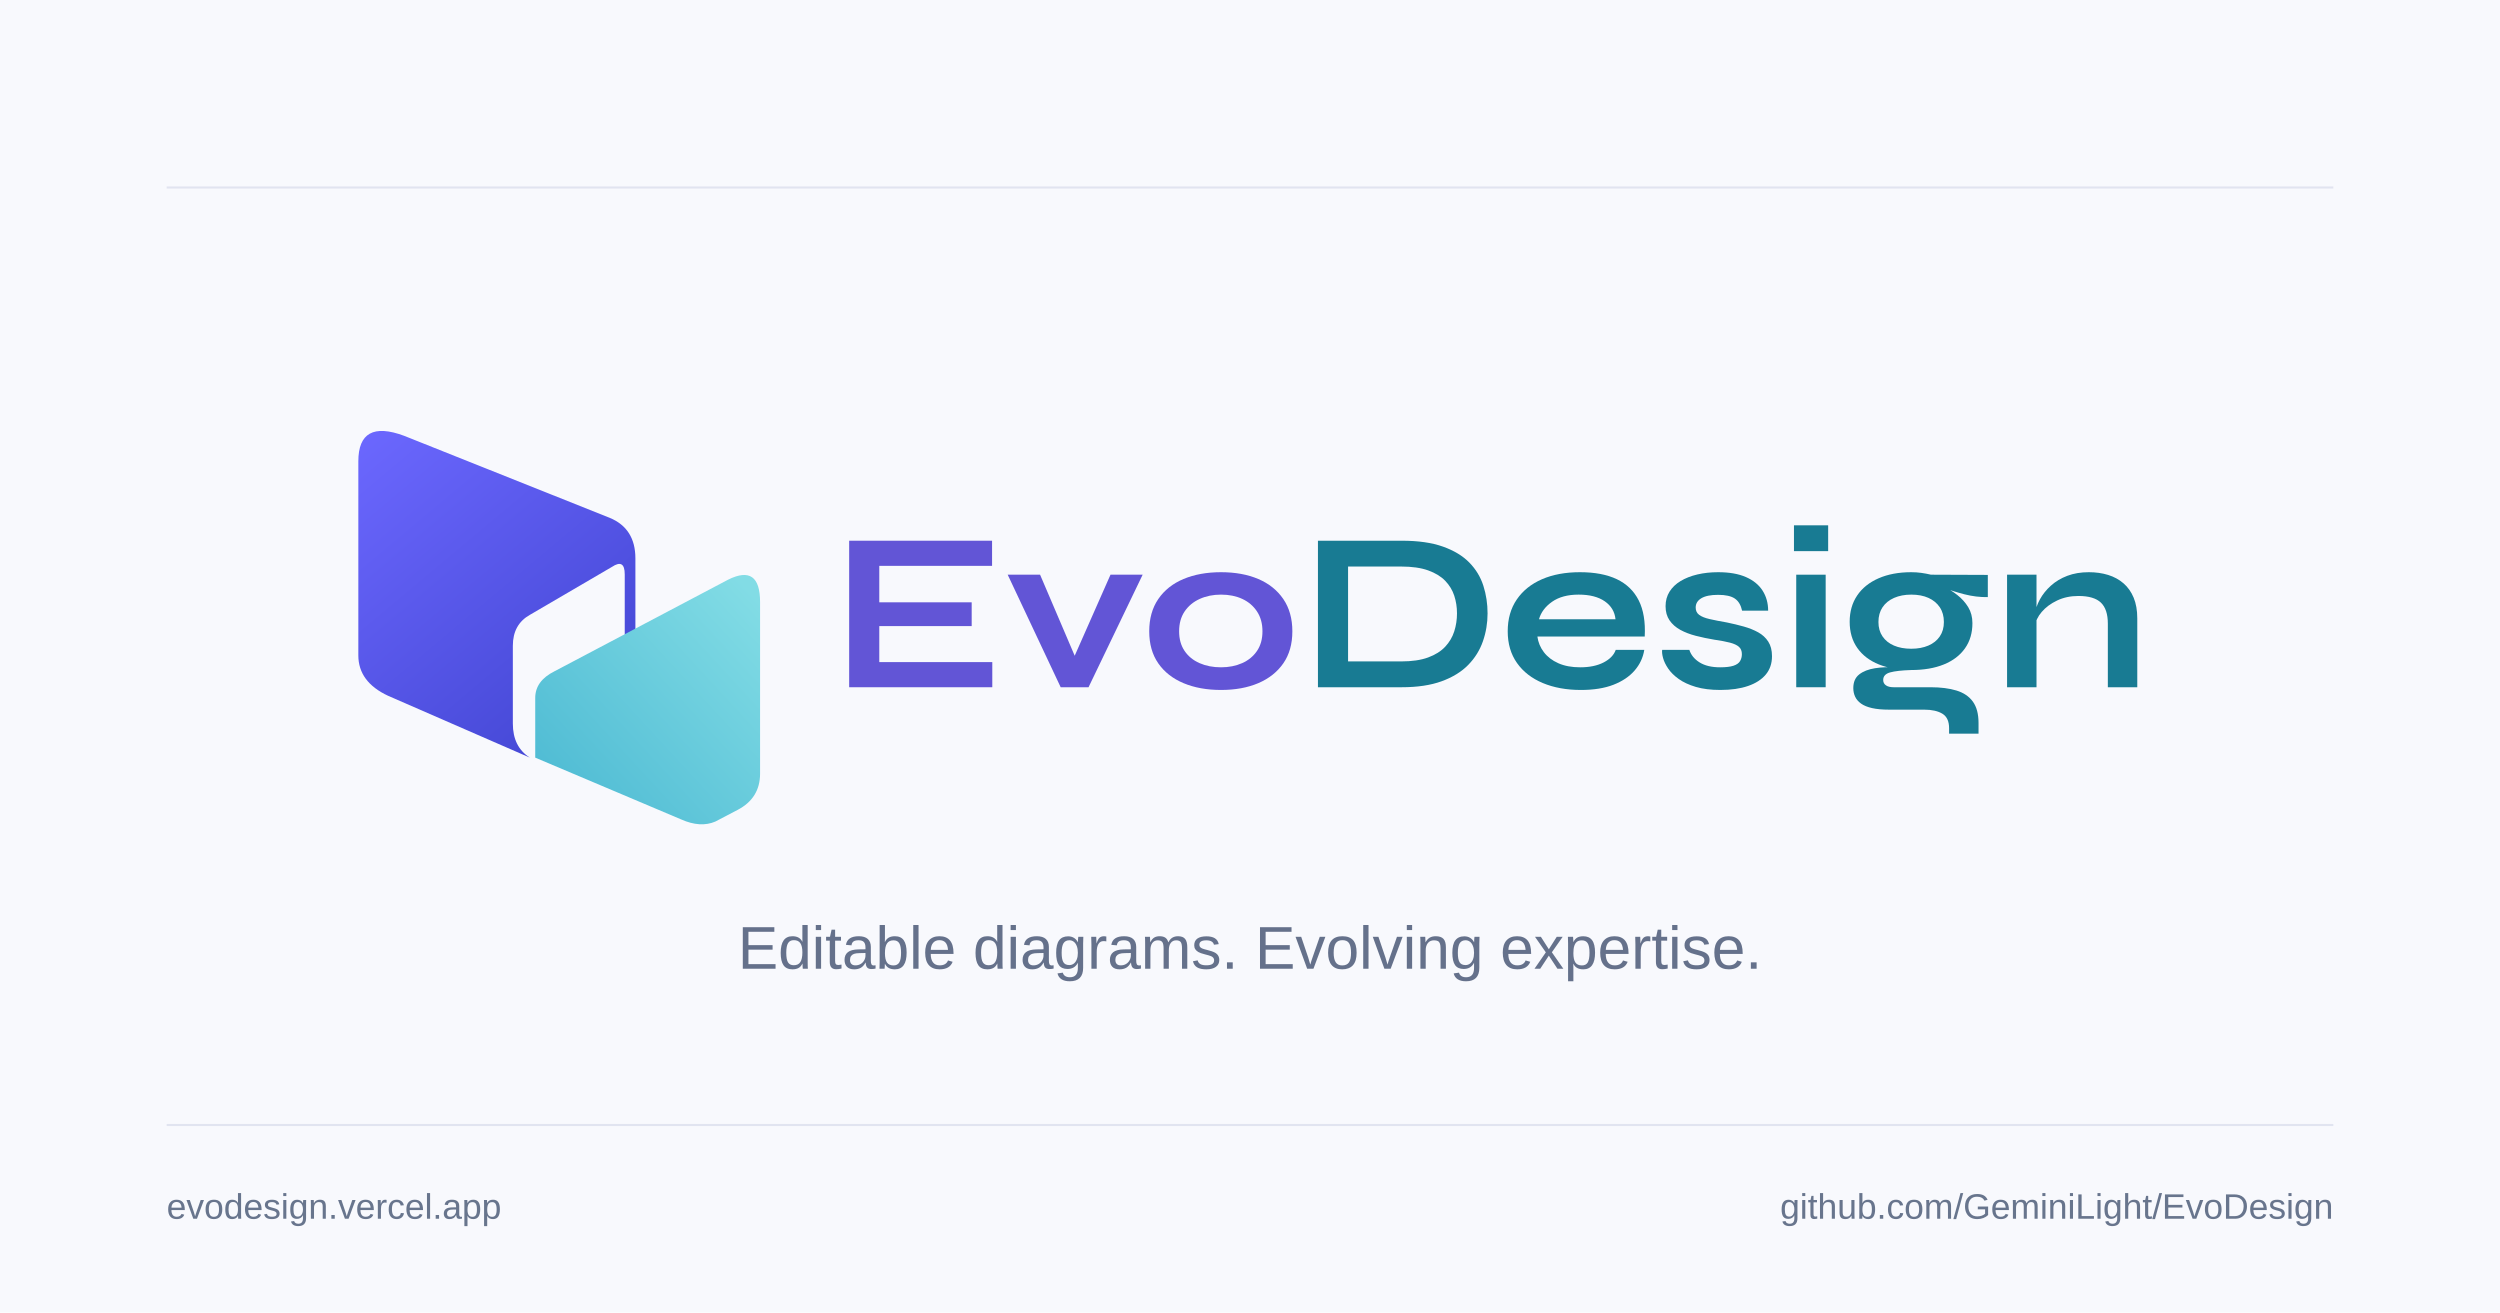
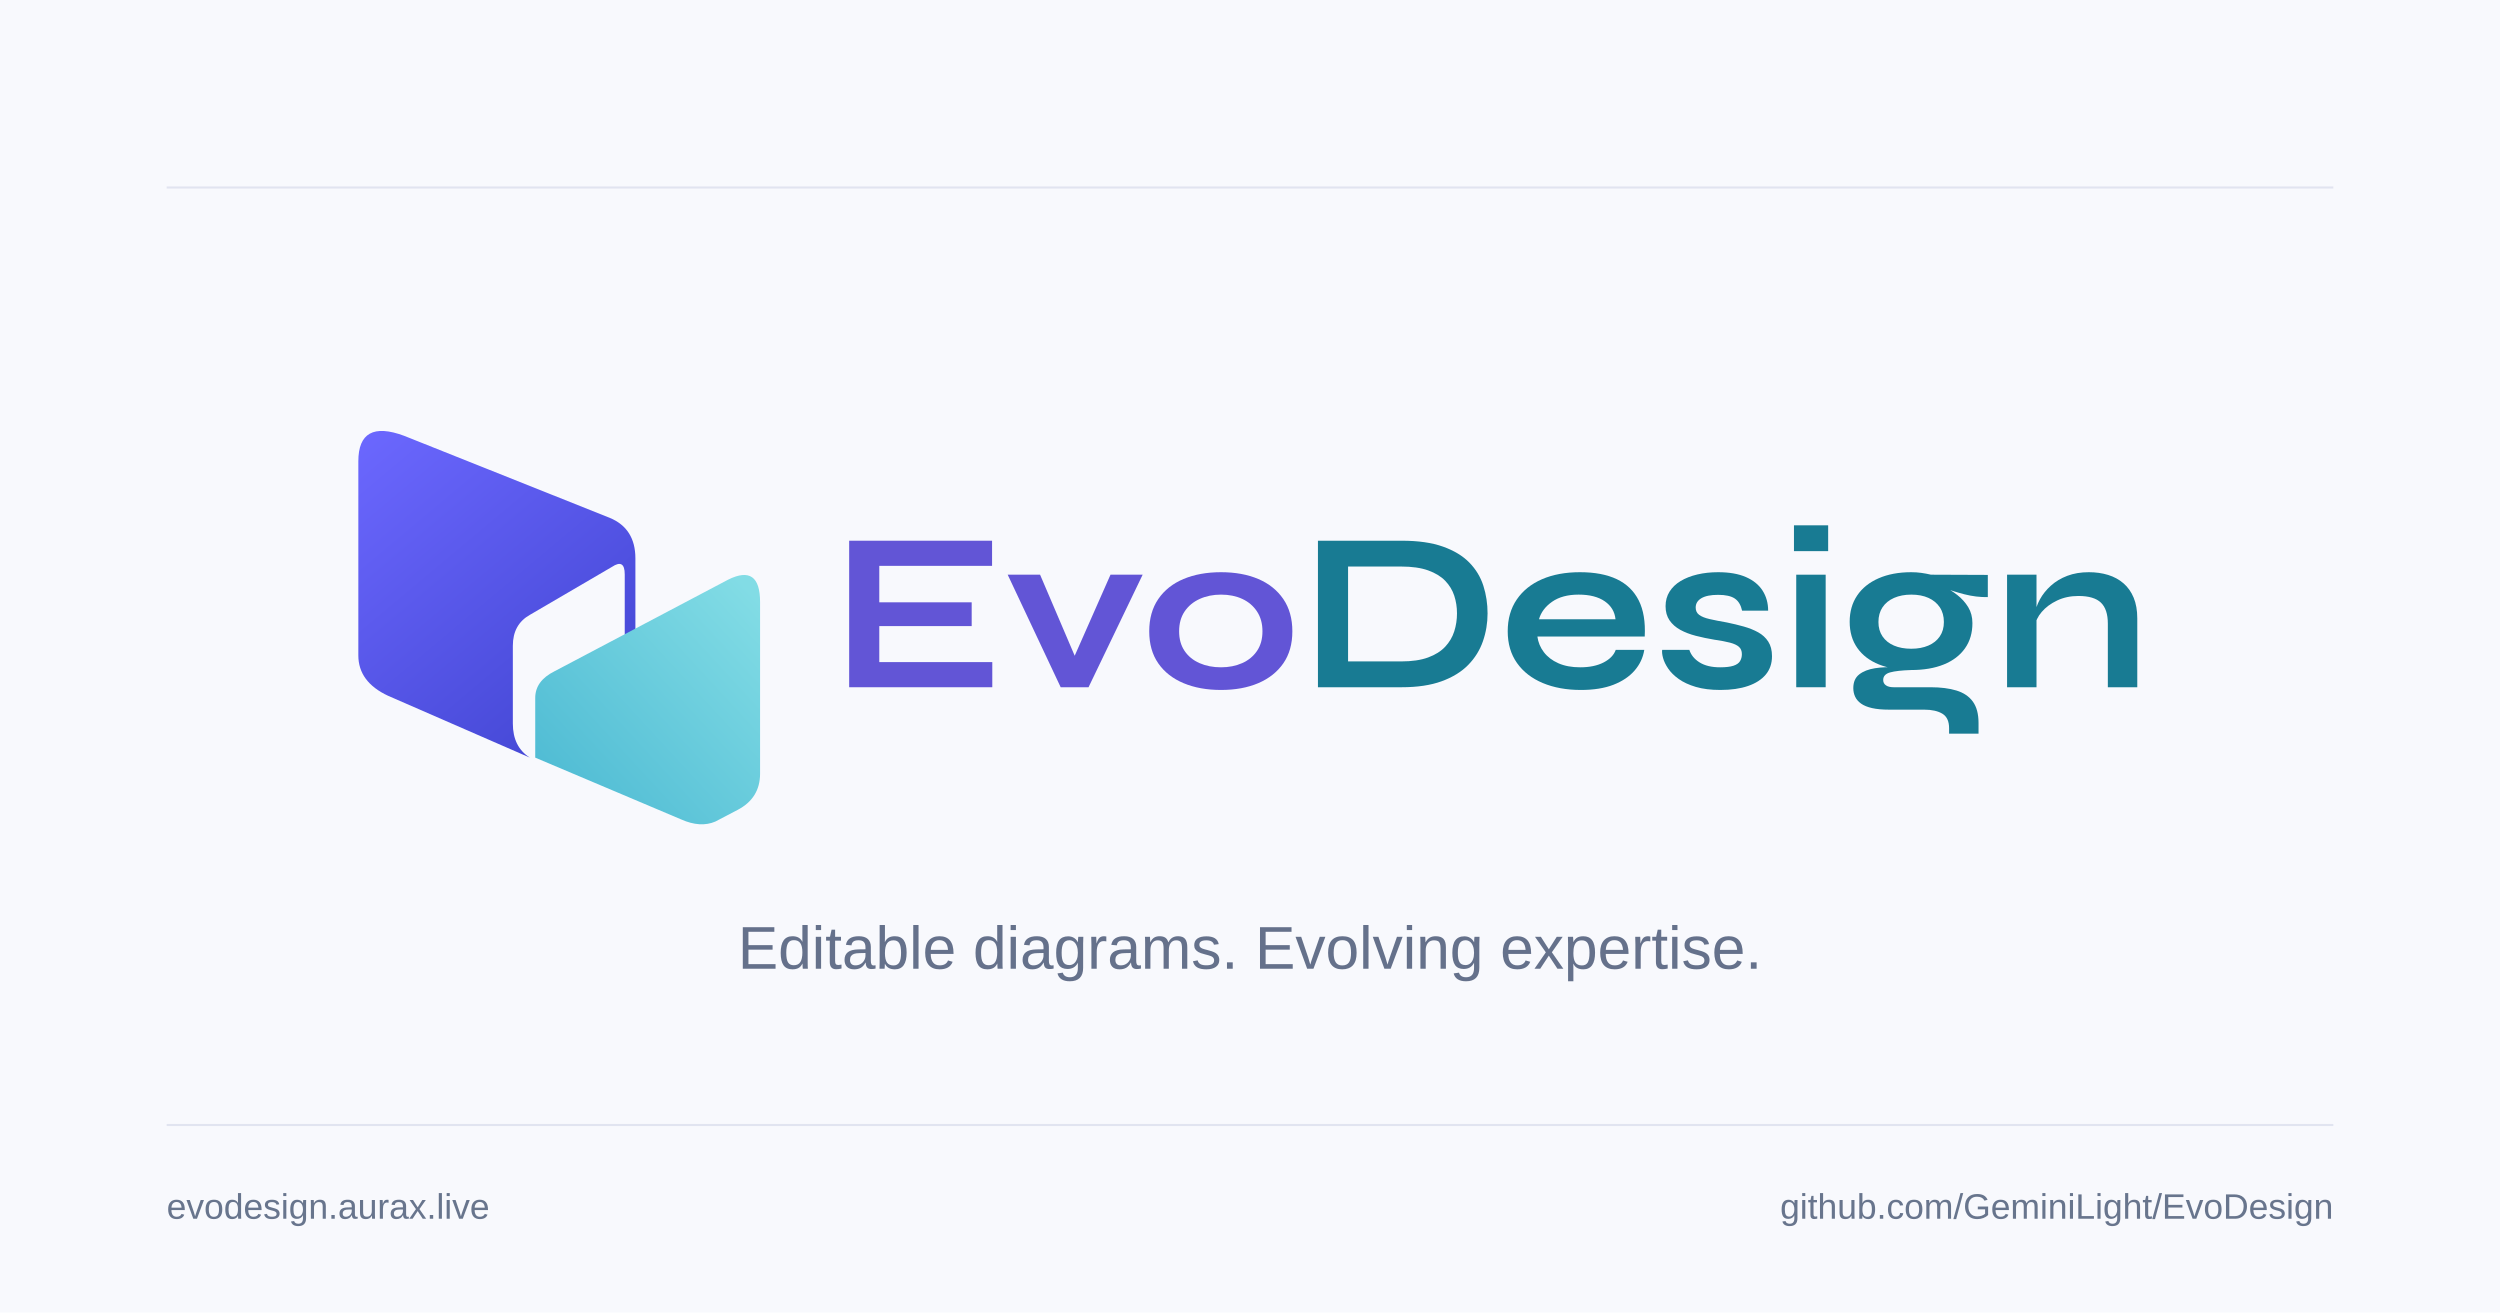
<svg xmlns="http://www.w3.org/2000/svg" viewBox="0 0 1200 630" width="1200" height="630">
  <defs>
    <linearGradient id="violet" x1="0" y1="0" x2="260" y2="310" gradientUnits="userSpaceOnUse">
      <stop stop-color="#6c68ff" />
      <stop offset="1" stop-color="#3f43cf" />
    </linearGradient>
    <linearGradient id="cyan" x1="360" y1="145" x2="170" y2="320" gradientUnits="userSpaceOnUse">
      <stop stop-color="#82dce5" />
      <stop offset="1" stop-color="#50bcd4" />
    </linearGradient>
  </defs>
  <rect width="1200" height="630" fill="#f8f9fd" />
  <path d="M80 90H1120M80 540H1120" stroke="#e1e4f0" />
  <g transform="translate(172 202) scale(3.1)">
    <g transform="translate(0 1) scale(.165)">
      <path d="M43 8 236 85Q260 95 260 123V204L250 210V138Q250 123 238 131L161 176Q145 185 145 205V278Q145 300 161 310L28 252Q0 239 0 214V32Q0-8 43 8Z" fill="url(#violet)" />
      <path d="M184 229 347 143Q377 128 377 164V325Q377 348 356 359L335 370Q321 376 303 368L166 310V254Q166 238 184 229Z" fill="url(#cyan)" />
    </g>
    <g transform="translate(3.1125 0) scale(1.25)">
      <g>
        <path d="M62.041 25.426V29.886H76.039V33H58.31V14.85H76.011V17.964H62.041V22.48H73.486V25.426Z" fill="#6255d6" />
        <path d="M86.895 30.616H85.577L90.682 19.058H94.665L87.961 33H84.511L77.946 19.058H81.958Z" fill="#6255d6" />
        <path d="M104.371 33.337Q101.735 33.337 99.729 32.495Q97.723 31.654 96.601 30.041Q95.479 28.428 95.479 26.071Q95.479 23.715 96.601 22.074Q97.723 20.433 99.729 19.591Q101.735 18.75 104.371 18.75Q107.008 18.75 108.986 19.591Q110.964 20.433 112.086 22.074Q113.208 23.715 113.208 26.071Q113.208 28.428 112.086 30.041Q110.964 31.654 108.986 32.495Q107.008 33.337 104.371 33.337ZM104.371 30.531Q105.83 30.531 106.994 30.012Q108.158 29.493 108.832 28.498Q109.505 27.502 109.505 26.071Q109.505 24.64 108.832 23.617Q108.158 22.593 107.008 22.06Q105.858 21.527 104.371 21.527Q102.913 21.527 101.735 22.06Q100.556 22.593 99.869 23.603Q99.182 24.612 99.182 26.071Q99.182 27.502 99.855 28.498Q100.528 29.493 101.707 30.012Q102.885 30.531 104.371 30.531Z" fill="#6255d6" />
        <path d="M126.757 14.85Q129.815 14.85 131.862 15.58Q133.91 16.309 135.131 17.557Q136.351 18.806 136.87 20.433Q137.389 22.06 137.389 23.855Q137.389 25.65 136.814 27.305Q136.239 28.961 134.99 30.237Q133.742 31.513 131.708 32.257Q129.674 33 126.757 33H116.378V14.85ZM120.109 29.802H126.673Q128.693 29.802 130.025 29.311Q131.358 28.82 132.143 27.979Q132.928 27.137 133.265 26.071Q133.602 25.005 133.602 23.855Q133.602 22.705 133.265 21.667Q132.928 20.629 132.143 19.816Q131.358 19.002 130.025 18.525Q128.693 18.048 126.673 18.048H120.109Z" fill="#187b93" />
        <path d="M153.266 28.371H156.801Q156.576 29.802 155.608 30.924Q154.641 32.046 152.986 32.691Q151.331 33.337 148.946 33.337Q146.281 33.337 144.233 32.481Q142.186 31.625 141.035 29.998Q139.885 28.371 139.885 26.071Q139.885 23.771 141.007 22.13Q142.129 20.489 144.135 19.619Q146.141 18.75 148.834 18.75Q151.583 18.75 153.406 19.619Q155.23 20.489 156.113 22.242Q156.997 23.995 156.857 26.716H143.56Q143.7 27.782 144.36 28.652Q145.019 29.522 146.155 30.026Q147.291 30.531 148.862 30.531Q150.601 30.531 151.765 29.928Q152.93 29.325 153.266 28.371ZM148.666 21.527Q146.646 21.527 145.384 22.41Q144.121 23.294 143.757 24.584H153.238Q153.098 23.182 151.906 22.354Q150.713 21.527 148.666 21.527Z" fill="#187b93" />
        <path d="M159.017 28.371H162.383Q162.692 29.325 163.659 29.928Q164.627 30.531 166.198 30.531Q167.264 30.531 167.853 30.335Q168.442 30.139 168.667 29.76Q168.891 29.381 168.891 28.904Q168.891 28.315 168.526 27.993Q168.162 27.67 167.404 27.474Q166.647 27.277 165.469 27.109Q164.291 26.913 163.197 26.632Q162.103 26.352 161.261 25.889Q160.419 25.426 159.929 24.711Q159.438 23.995 159.438 22.957Q159.438 21.947 159.929 21.162Q160.419 20.377 161.303 19.844Q162.187 19.311 163.379 19.03Q164.571 18.75 165.946 18.75Q168.022 18.75 169.396 19.353Q170.771 19.956 171.458 21.036Q172.145 22.116 172.145 23.518H168.919Q168.695 22.48 168.022 22.018Q167.348 21.555 165.946 21.555Q164.571 21.555 163.87 21.976Q163.169 22.396 163.169 23.126Q163.169 23.715 163.603 24.037Q164.038 24.36 164.894 24.556Q165.749 24.753 167.04 24.977Q168.134 25.202 169.13 25.482Q170.125 25.763 170.911 26.197Q171.696 26.632 172.159 27.348Q172.622 28.063 172.622 29.157Q172.622 30.503 171.851 31.429Q171.079 32.355 169.649 32.846Q168.218 33.337 166.226 33.337Q164.459 33.337 163.183 32.958Q161.906 32.579 161.065 31.976Q160.223 31.373 159.76 30.686Q159.297 29.998 159.129 29.381Q158.961 28.764 159.017 28.371Z" fill="#187b93" />
        <path d="M179.579 12.943V16.141H175.343V12.943ZM175.624 19.058H179.27V33H175.624Z" fill="#187b93" />
        <path d="M189.874 30.868Q187.602 30.868 185.877 30.181Q184.151 29.493 183.198 28.147Q182.244 26.8 182.244 24.893Q182.244 23.013 183.17 21.639Q184.095 20.264 185.821 19.507Q187.546 18.75 189.874 18.75Q190.519 18.75 191.122 18.834Q191.725 18.918 192.315 19.058L199.356 19.086V21.835Q197.925 21.863 196.452 21.485Q194.98 21.106 193.857 20.657L193.773 20.461Q194.727 20.91 195.569 21.569Q196.41 22.228 196.929 23.084Q197.448 23.939 197.448 25.061Q197.448 26.885 196.522 28.189Q195.597 29.493 193.9 30.181Q192.202 30.868 189.874 30.868ZM194.559 38.751V38.077Q194.559 36.787 193.731 36.282Q192.904 35.777 191.473 35.777H187.125Q185.863 35.777 185.007 35.581Q184.151 35.384 183.647 35.02Q183.142 34.655 182.917 34.164Q182.693 33.673 182.693 33.112Q182.693 31.99 183.422 31.415Q184.151 30.84 185.386 30.644Q186.62 30.447 188.107 30.559L189.874 30.868Q188.107 30.924 187.251 31.163Q186.396 31.401 186.396 32.102Q186.396 32.523 186.732 32.762Q187.069 33 187.686 33H192.258Q194.138 33 195.47 33.407Q196.803 33.814 197.504 34.781Q198.206 35.749 198.206 37.432V38.751ZM189.874 28.231Q191.08 28.231 191.992 27.838Q192.904 27.446 193.409 26.702Q193.914 25.959 193.914 24.921Q193.914 23.855 193.409 23.098Q192.904 22.34 192.006 21.933Q191.108 21.527 189.874 21.527Q188.668 21.527 187.742 21.933Q186.816 22.34 186.311 23.098Q185.807 23.855 185.807 24.921Q185.807 25.959 186.311 26.702Q186.816 27.446 187.728 27.838Q188.64 28.231 189.874 28.231Z" fill="#187b93" />
        <path d="M201.74 19.058H205.387V33H201.74ZM211.867 18.75Q213.157 18.75 214.251 19.086Q215.345 19.423 216.159 20.124Q216.972 20.825 217.421 21.905Q217.87 22.985 217.87 24.472V33H214.223V25.117Q214.223 23.35 213.368 22.523Q212.512 21.695 210.576 21.695Q209.118 21.695 207.94 22.256Q206.761 22.817 206.032 23.673Q205.303 24.528 205.19 25.454L205.162 24.023Q205.303 23.042 205.808 22.116Q206.313 21.19 207.168 20.419Q208.024 19.647 209.202 19.198Q210.38 18.75 211.867 18.75Z" fill="#187b93" />
      </g>
    </g>
  </g>
  <text x="600" y="465" text-anchor="middle" font-family="Arial,sans-serif" font-size="29" fill="#65718b">Editable diagrams. Evolving expertise.</text>
-   <text x="80" y="585" font-family="Arial,sans-serif" font-size="17" fill="#68758d">evodesign.vercel.app</text>
+   <text x="80" y="585" font-family="Arial,sans-serif" font-size="17" fill="#68758d">evodesign.aurax.live</text>
  <text x="1120" y="585" text-anchor="end" font-family="Arial,sans-serif" font-size="17" fill="#68758d">github.com/GeminiLight/EvoDesign</text>
</svg>
